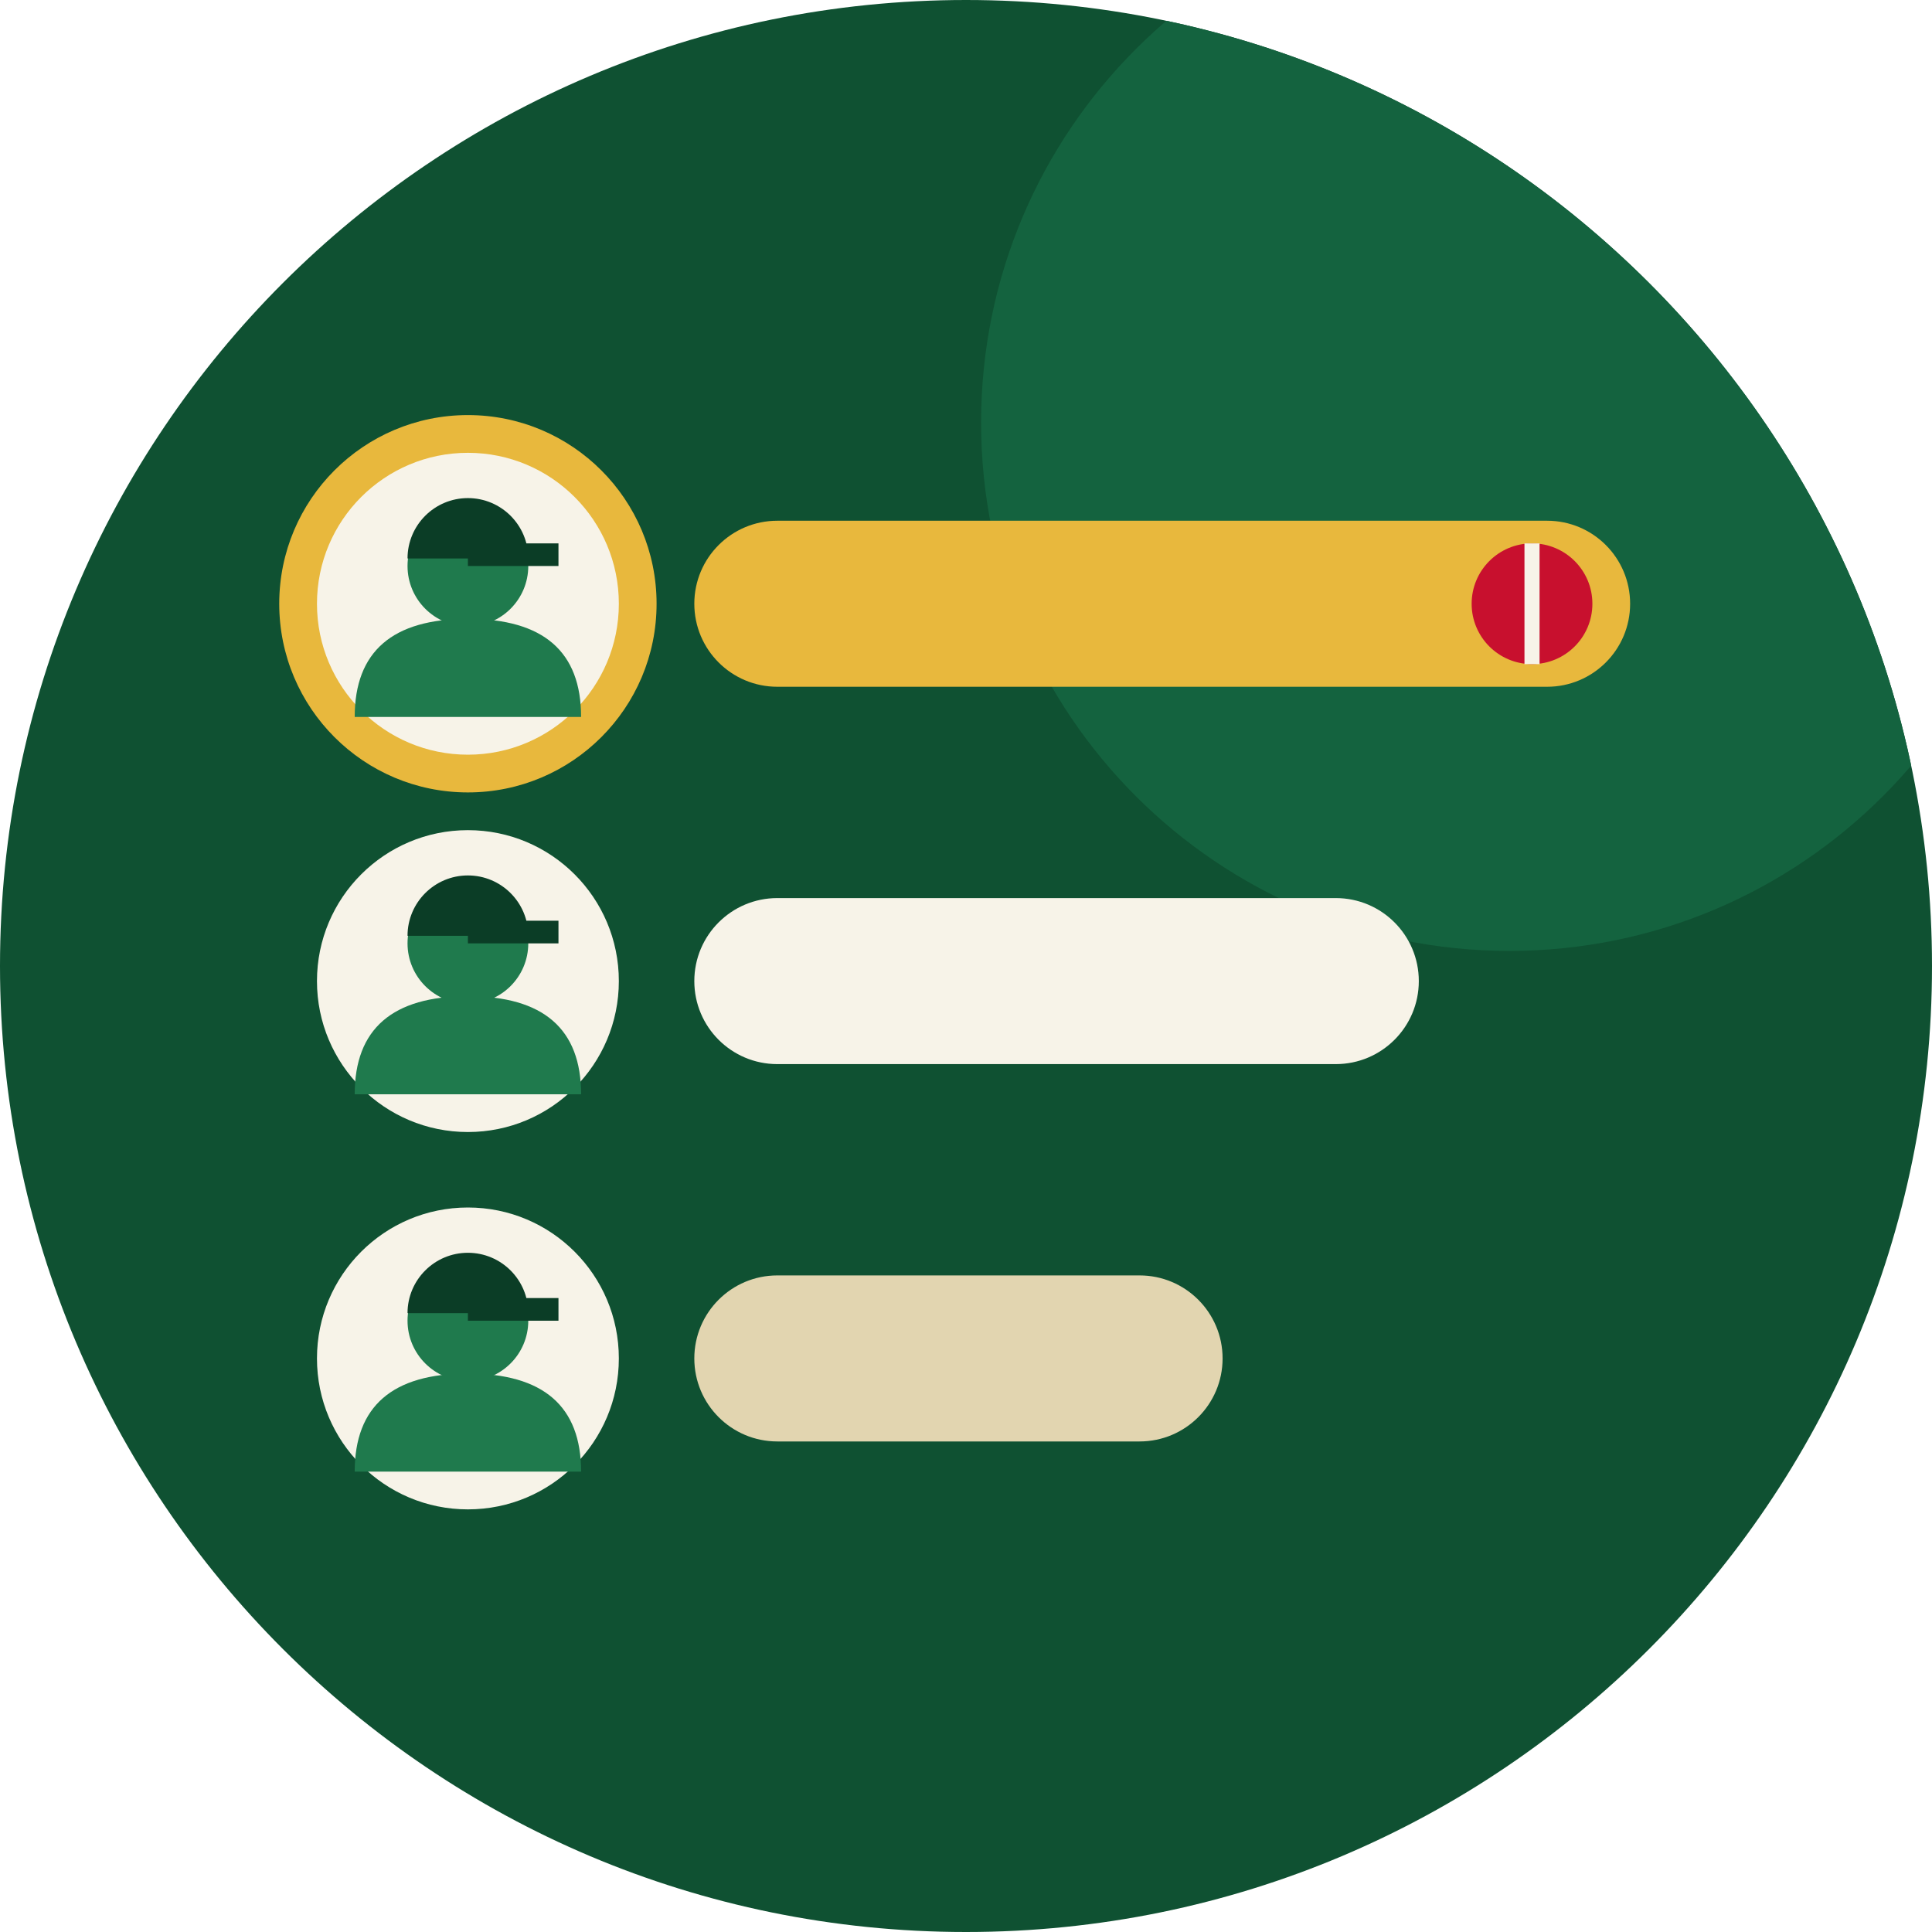
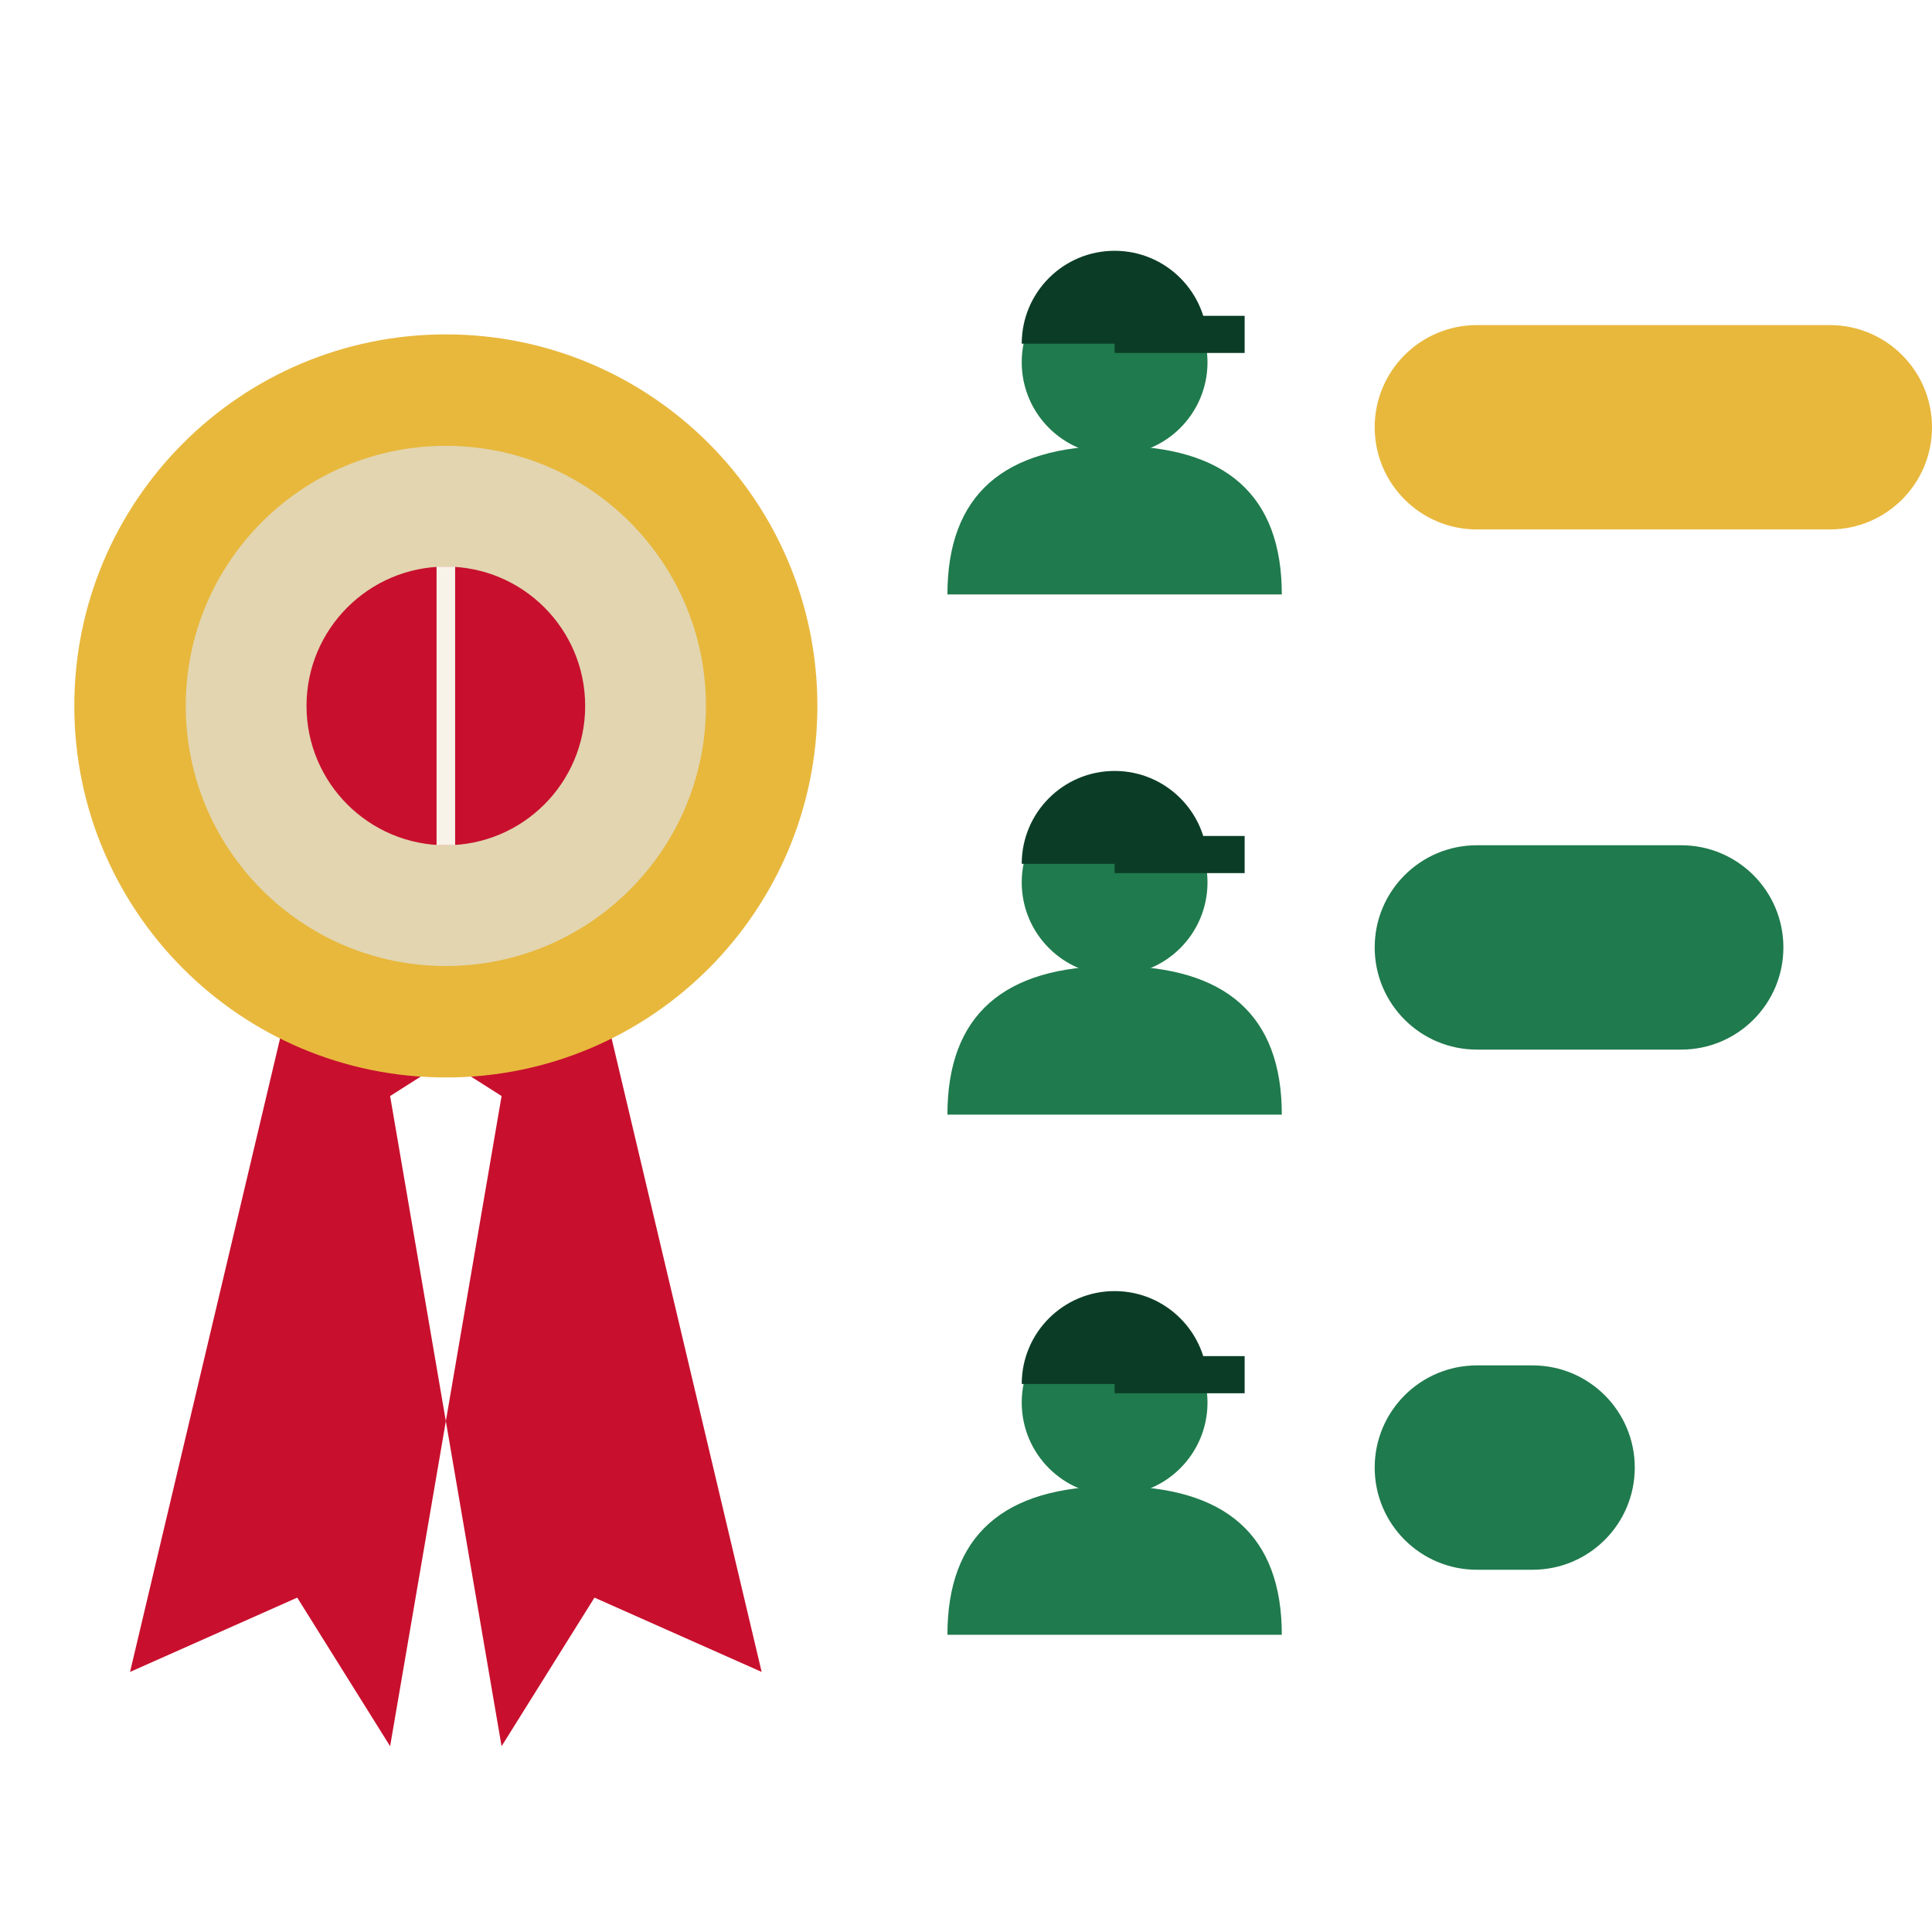
- <svg xmlns="http://www.w3.org/2000/svg" viewBox="0 0 256 256">
+ <svg xmlns="http://www.w3.org/2000/svg" viewBox="24 24 208 208">
  <defs>
-     <clipPath id="c">
-       <circle cx="128" cy="128" r="128" />
-     </clipPath>
-     <g id="h">
-       <path fill="#1F7A4D" d="M47 15q0-13 15-13t15 13z" />
-       <circle cx="62" cy="-5" r="8" fill="#1F7A4D" />
-       <path fill="#0B3D26" d="M54-6a8 8 0 0 1 16 0zM62-8h12v3H62z" />
+     <g id="p">
+       <circle cx="144" cy="-7" r="10" fill="#1F7A4D" />
+       <path fill="#1F7A4D" d="M126 18q0-16 18-16t18 16z" />
+       <path fill="#0B3D26" d="M134-9a10 10 0 0 1 20 0zM144-12h14v4h-14z" />
    </g>
  </defs>
-   <g clip-path="url(#c)">
-     <rect width="256" height="256" fill="#0F5132" />
-     <circle cx="200" cy="56" r="70" fill="#14633F" />
-     <circle cx="62" cy="80" r="25" fill="#E8B83D" />
-     <g fill="#F7F3E8">
-       <circle cx="62" cy="80" r="20" />
-       <circle cx="62" cy="130" r="20" />
-       <circle cx="62" cy="180" r="20" />
-       <rect x="92" y="119" width="96" height="22" rx="11" />
-     </g>
-     <use href="#h" y="80" />
-     <use href="#h" y="130" />
-     <use href="#h" y="180" />
-     <rect x="92" y="69" width="124" height="22" rx="11" fill="#E8B83D" />
-     <rect x="92" y="169" width="70" height="22" rx="11" fill="#E2D5B0" />
-     <circle cx="203" cy="80" r="8" fill="#C8102E" />
-     <path fill="#F7F3E8" d="M202 72h2v16h-2z" />
+   <path fill="#C8102E" d="M56 128l-18 76 18-8 10 16 12-70zM88 128l18 76-18-8-10 16-12-70z" />
+   <circle cx="72" cy="100" r="40" fill="#E8B83D" />
+   <circle cx="72" cy="100" r="28" fill="#E2D5B0" />
+   <circle cx="72" cy="100" r="15" fill="#C8102E" />
+   <path fill="#F7F3E8" d="M71 85h2v30h-2z" />
+   <use href="#p" y="70" />
+   <use href="#p" y="126" />
+   <use href="#p" y="182" />
+   <rect x="172" y="59" width="60" height="22" rx="11" fill="#E8B83D" />
+   <g fill="#1F7A4D">
+     <rect x="172" y="115" width="44" height="22" rx="11" />
+     <rect x="172" y="171" width="28" height="22" rx="11" />
  </g>
</svg>
